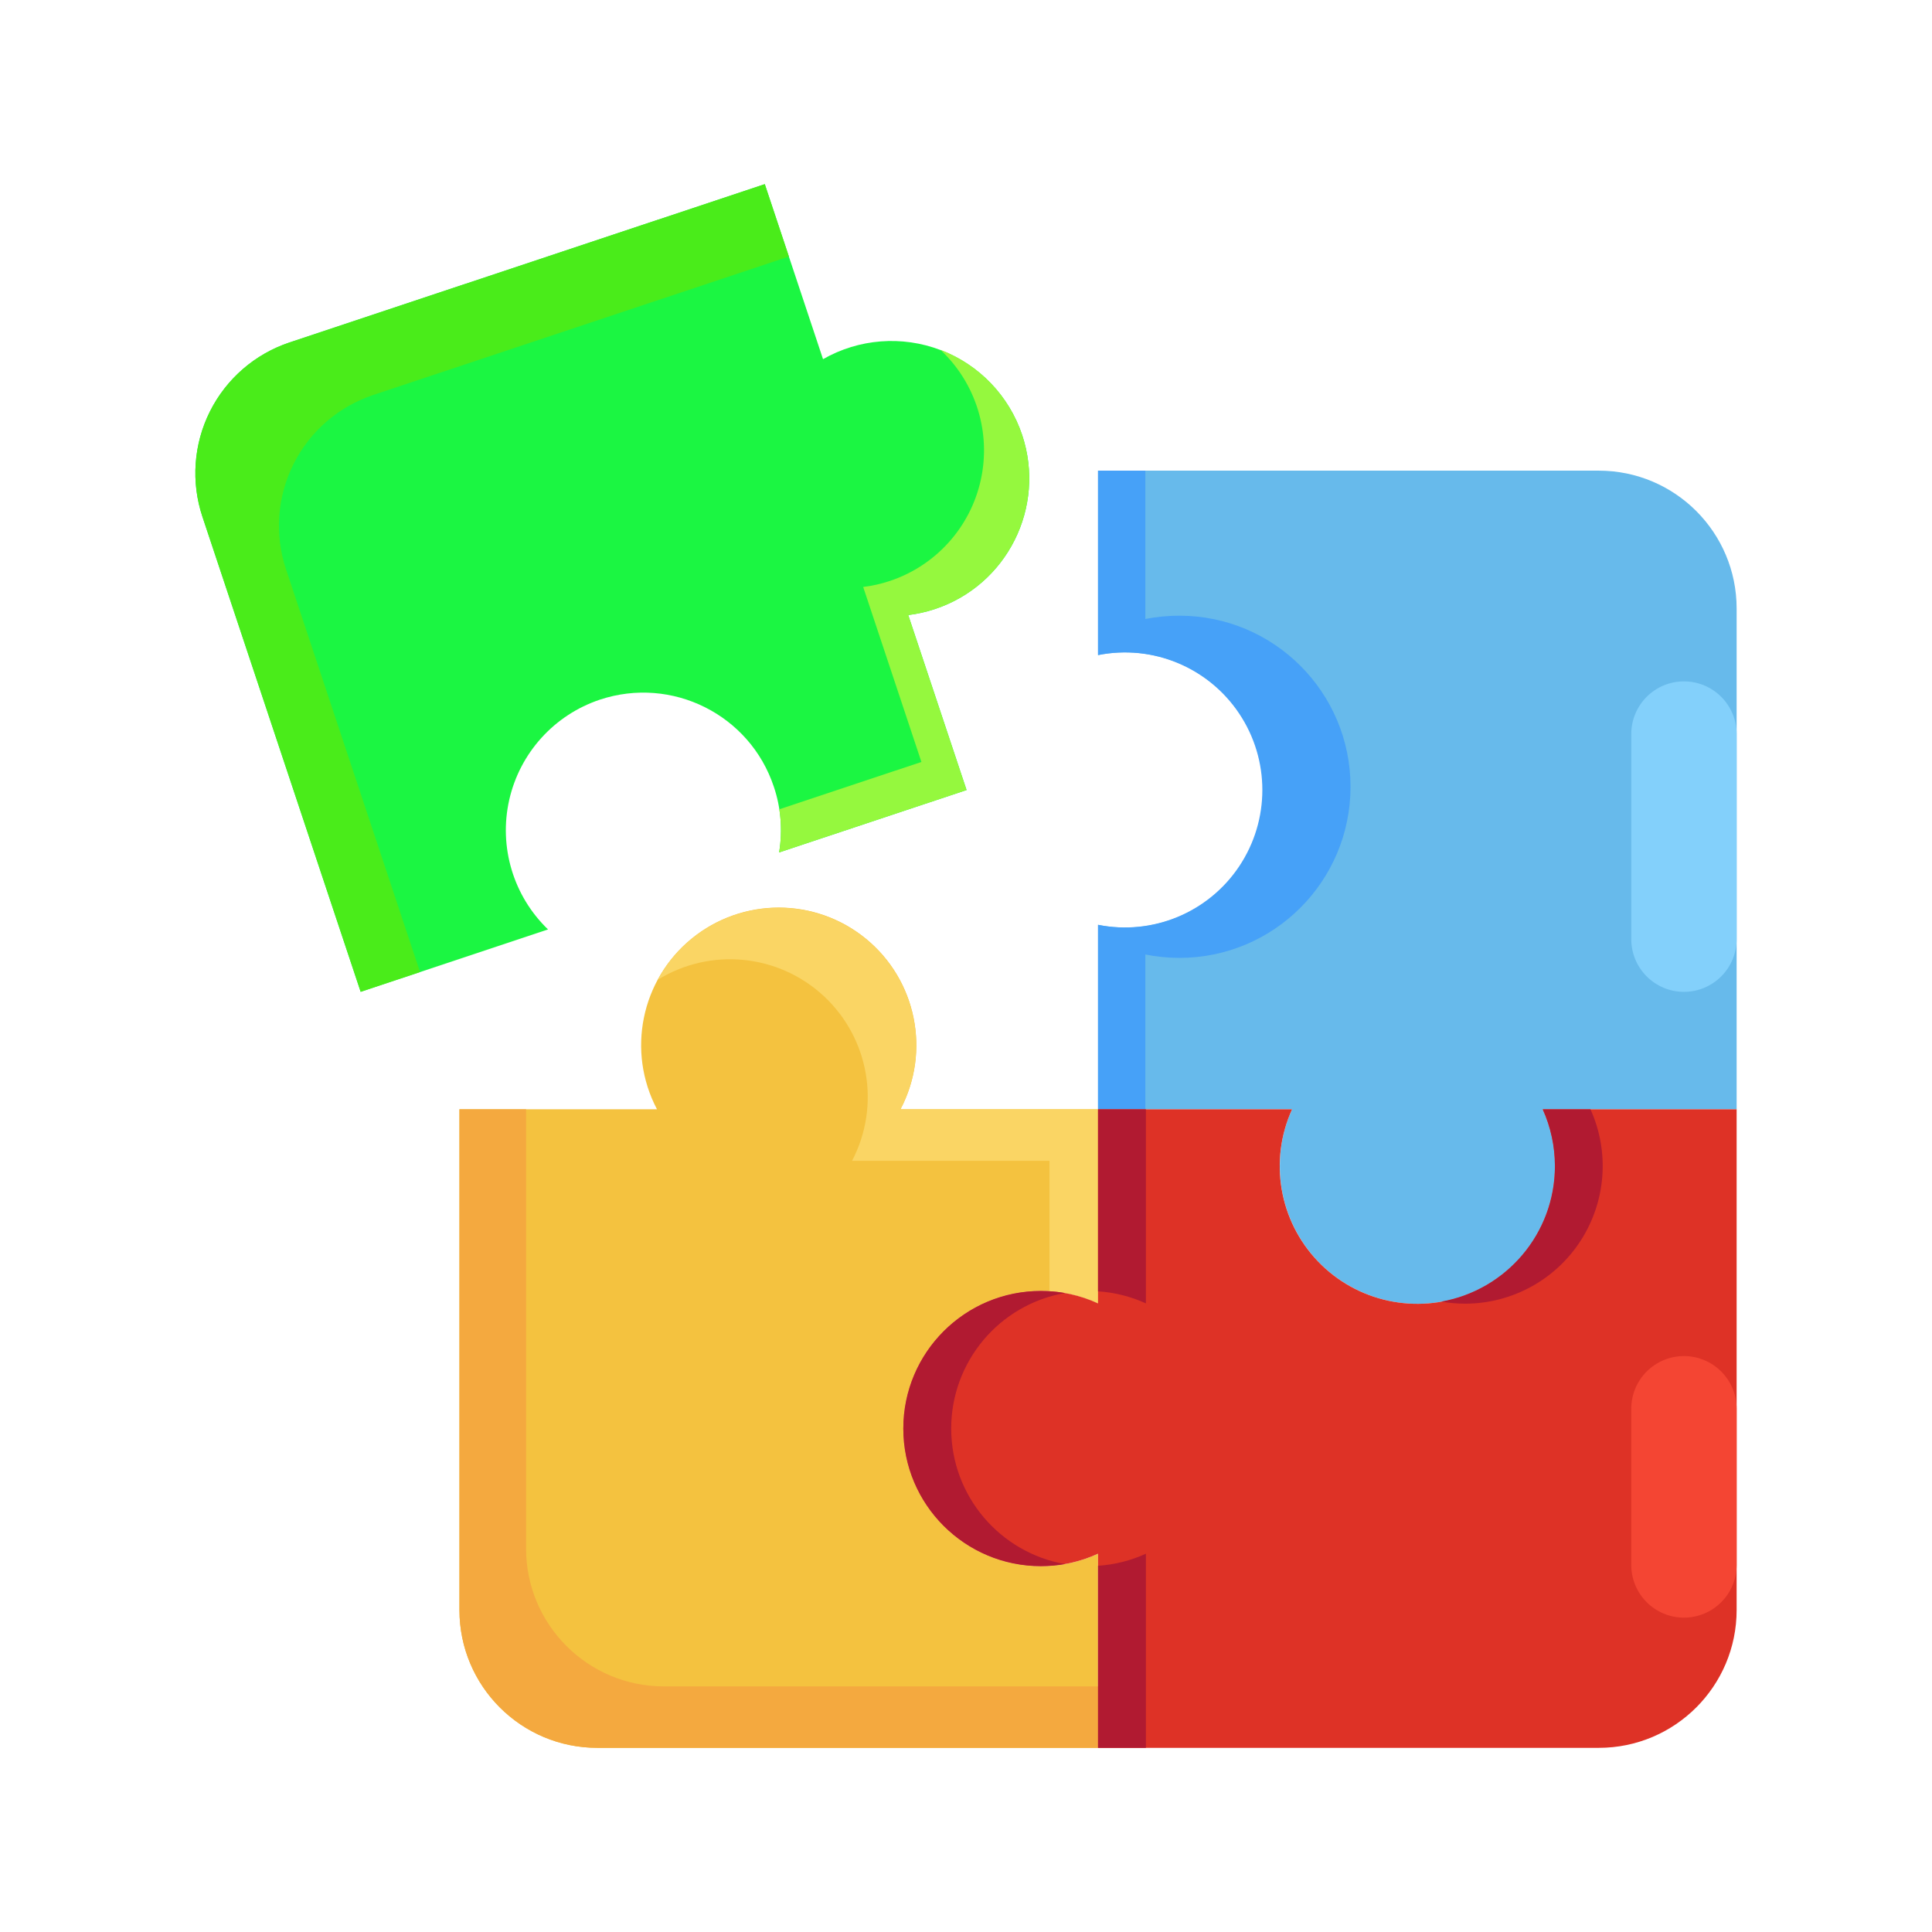
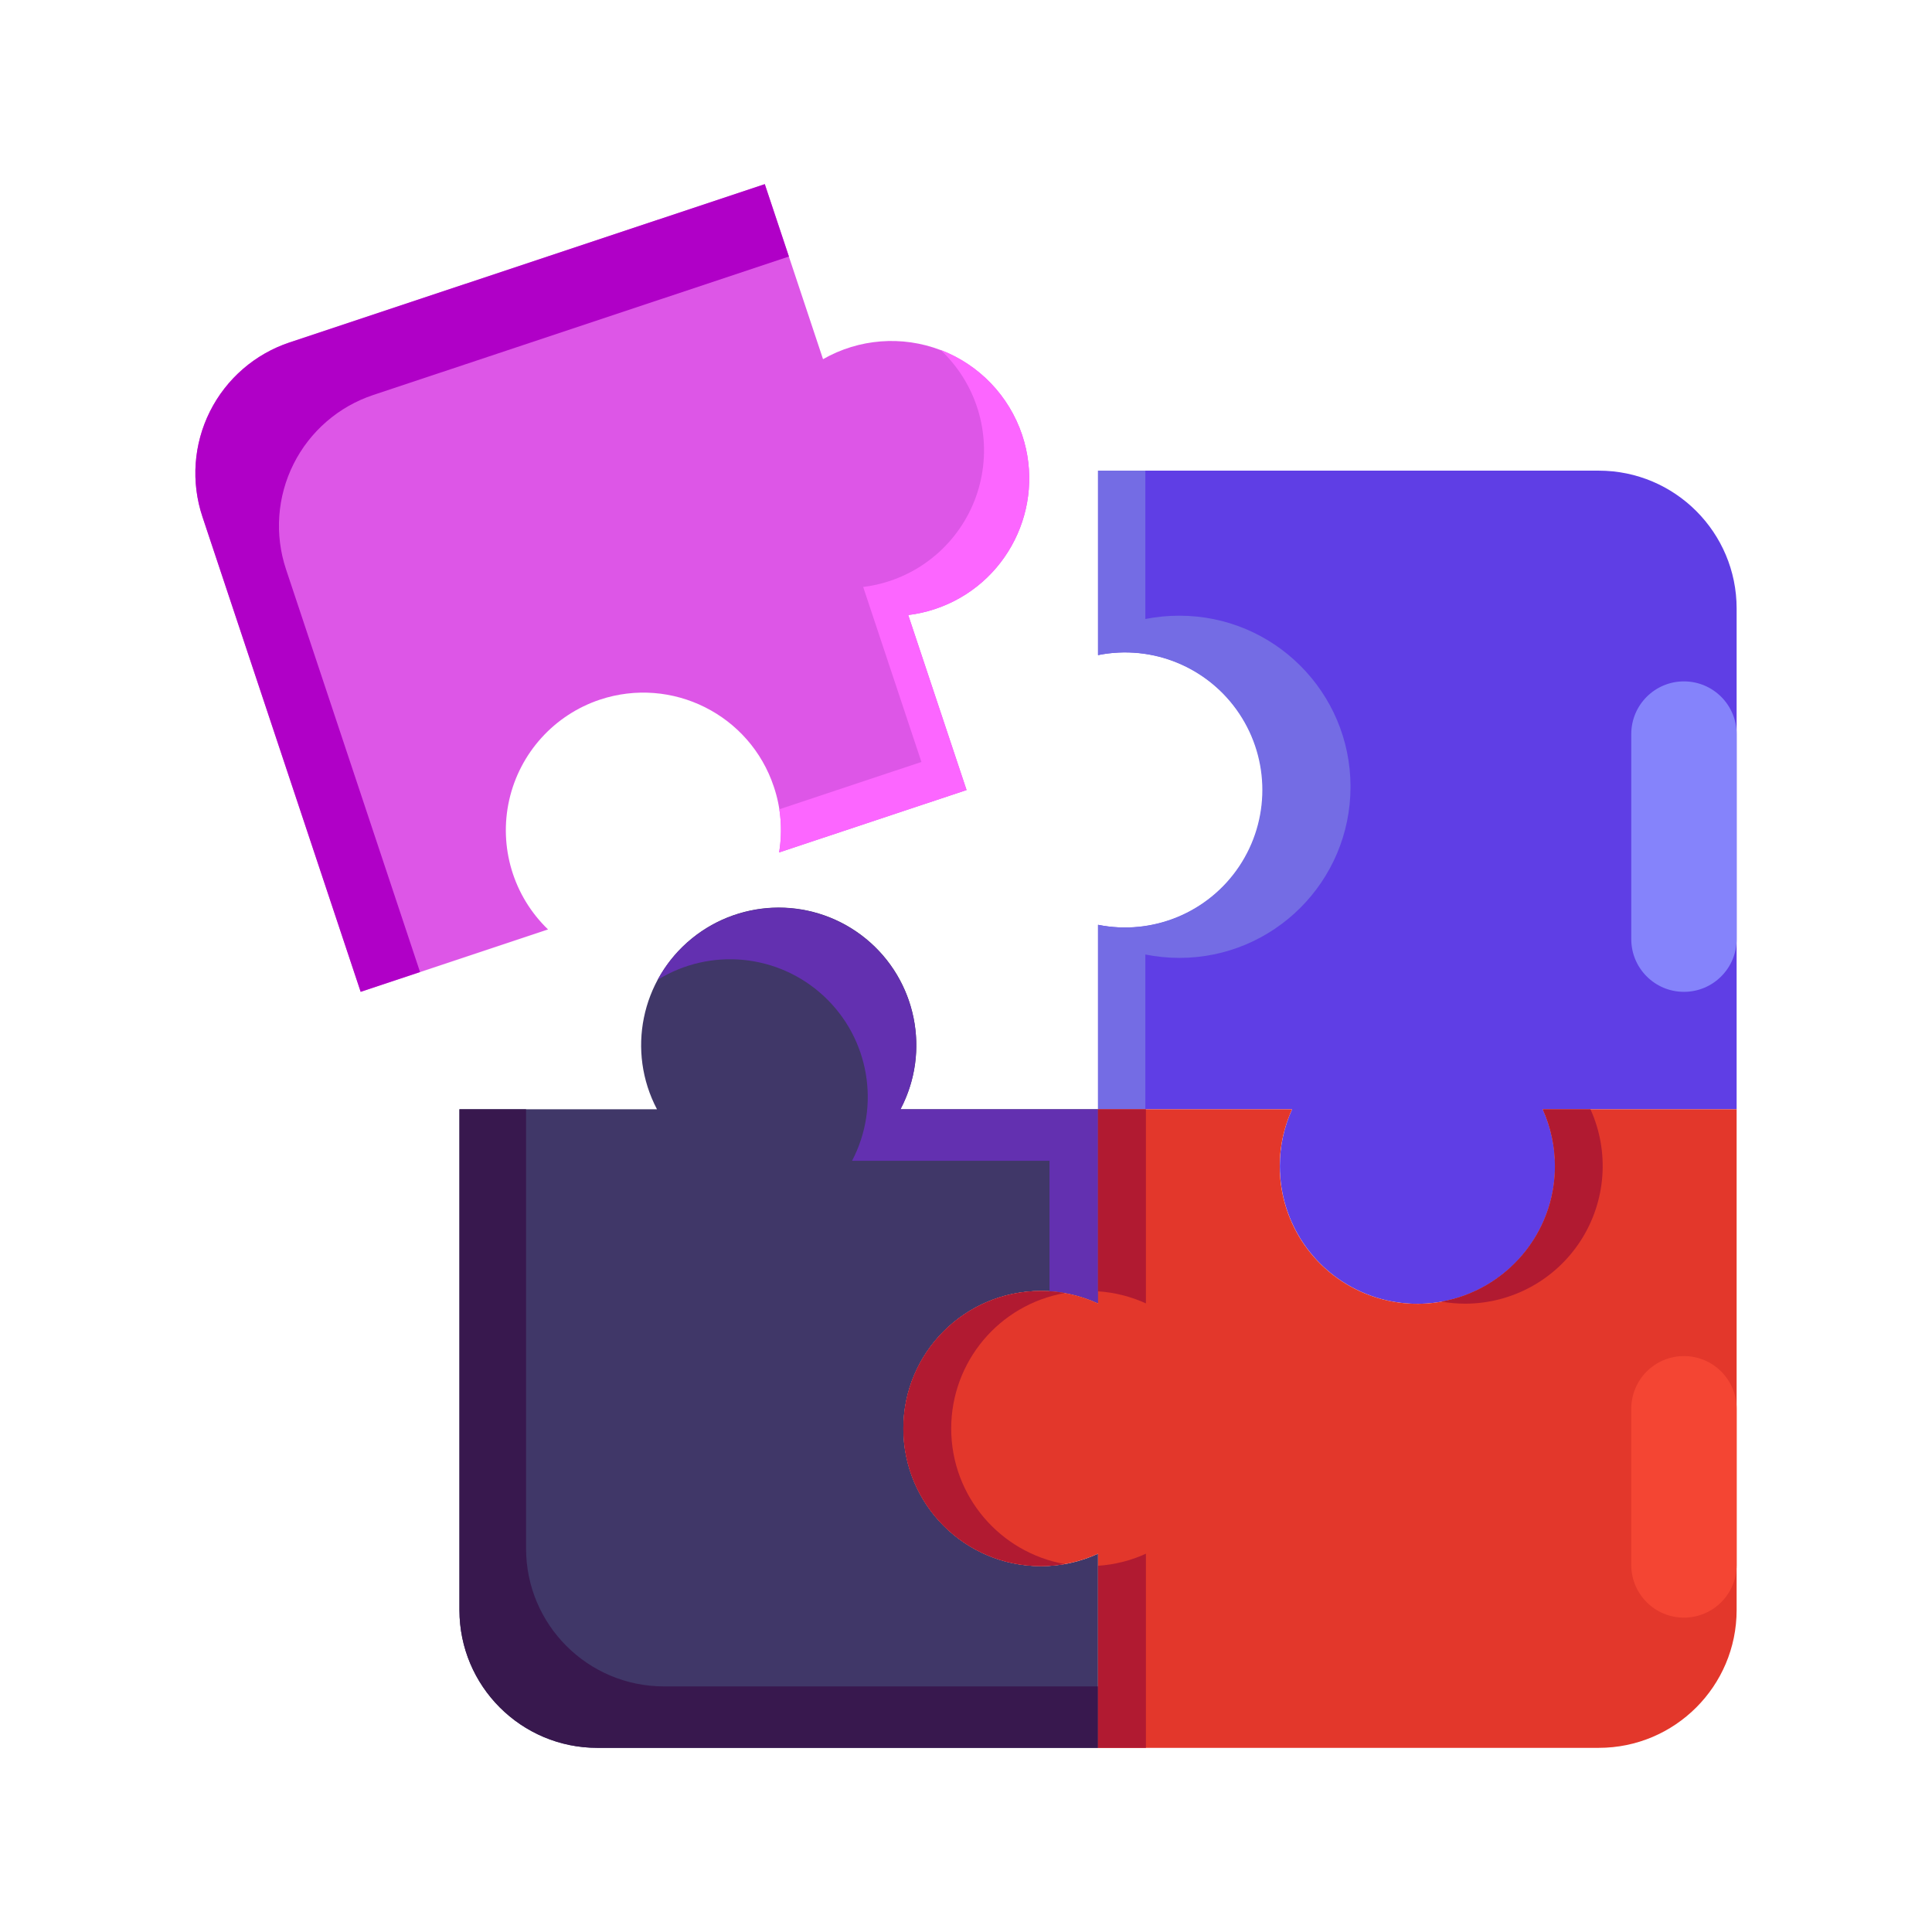
- <svg xmlns="http://www.w3.org/2000/svg" id="SvgjsSvg1039" width="288" height="288" version="1.1">
-   <defs id="SvgjsDefs1040" />
-   <g id="SvgjsG1041">
-     <svg data-name="Layer 2" viewBox="0 0 2050 2050" width="288" height="288">
-       <path fill="#1bf642" d="M1084.6 461.6a146 146 0 0 1-92.4 184.6 144.5 144.5 0 0 1-28.5 6.4l61.9 185.7-198.9 66.2a143.8 143.8 0 0 0-5.6-69.7C795.7 758.3 713 717 636.5 742.4a146.1 146.1 0 0 0-55 243.8l-198.8 66.2-167.9-504.1a146.2 146.2 0 0 1 92.6-185l504.1-167.9 61.8 185.7a146.3 146.3 0 0 1 211.3 80.5Z" class="colorf8881b svgShape" />
-       <path fill="#95f83e" d="M1084.6 461.6a146 146 0 0 0-86.7-90.4 146.1 146.1 0 0 1-53.6 245.2 143.5 143.5 0 0 1-28.4 6.4l61.8 185.7-150.8 50.2a143.5 143.5 0 0 1-.2 45.8l198.9-66.2-61.9-185.7a144.5 144.5 0 0 0 28.5-6.4 146 146 0 0 0 92.4-184.6Z" class="colorf89a3e svgShape" />
-       <path fill="#4aec1a" d="M303.5 604.1a146.2 146.2 0 0 1 92.6-185l441-146.9-25.6-76.8-504.1 167.9a146.2 146.2 0 0 0-92.6 185l167.9 504.1 63-21Z" class="colorf08013 svgShape" />
-       <path fill="#67baeb" d="M1842.7 1177h-205.8a146 146 0 1 1-278.9 60.3 144.7 144.7 0 0 1 13-60.3h-205.9V981.3a146 146 0 1 0 0-286.2V499.4h531.3a146.3 146.3 0 0 1 146.3 146.3Z" class="color67baeb svgShape" />
-       <path fill="#46a1f8" d="M1215.3 1012.8a186.5 186.5 0 0 0 36.1 3.6A181.6 181.6 0 0 0 1433 834.8c0-100.3-81.3-181.5-181.6-181.5a186.5 186.5 0 0 0-36.1 3.5V499.4h-50.2v195.7a145.9 145.9 0 1 1 0 286.2V1177h50.2Z" class="color46a1f8 svgShape" />
-       <path fill="#f4c23f" d="M958.6 1515.8a146 146 0 0 0 145.9 146 144.3 144.3 0 0 0 60.6-13.2v206H633.8a146.3 146.3 0 0 1-146.3-146.3V1177h209.6a146 146 0 1 1 258.4 0h209.6v206a144.3 144.3 0 0 0-60.6-13.2 146 146 0 0 0-145.9 146Z" class="colorf4c23f svgShape" />
-       <path fill="#fad564" d="M955.5 1177a146 146 0 0 0-257.7-137.3 146.1 146.1 0 0 1 206.3 192h209.5v138.4a143.1 143.1 0 0 1 51.5 12.9v-206Z" class="colorfad564 svgShape" />
-       <path fill="#f4a93f" d="M704.5 1789.4a146.3 146.3 0 0 1-146.3-146.3V1177h-70.7v531.3a146.3 146.3 0 0 0 146.3 146.3h531.3v-65.2Z" class="colorf4a93f svgShape" />
-       <path fill="#de3226" d="M1842.7 1177v531.3a146.3 146.3 0 0 1-146.3 146.3h-531.3v-206a144.3 144.3 0 0 1-60.6 13.2 146 146 0 0 1 0-292 144.3 144.3 0 0 1 60.6 13.2v-206H1371a146 146 0 1 0 278.9 60.3 146.3 146.3 0 0 0-13-60.3Z" class="colorde3226 svgShape" />
-       <path fill="#b11a31" d="M1529.3 1381.1a150.9 150.9 0 0 0 25.4 2.2 146.1 146.1 0 0 0 132.9-206.3h-50.7a146.3 146.3 0 0 1 13 60.3c0 71.9-52.1 131.7-120.6 143.8zm-313.4 1.9v-206h-50.8v193.2a144.6 144.6 0 0 1 50.8 12.8zm-206.6 132.8a146 146 0 0 1 120.6-143.8 151.8 151.8 0 0 0-25.4-2.2 146 146 0 0 0 0 292 151.8 151.8 0 0 0 25.4-2.2c-68.5-12.1-120.6-71.9-120.6-143.8zm155.8 145.6v193.2h50.8v-206a144.6 144.6 0 0 1-50.8 12.8z" class="colorb11a31 svgShape" />
-       <rect width="111.8" height="329.42" x="1730.9" y="723" fill="#83d0fb" rx="55.9" ry="55.9" class="color83d0fb svgShape" />
-       <rect width="111.8" height="277.54" x="1730.9" y="1438.9" fill="#f44533" rx="55.9" ry="55.9" class="colorf44533 svgShape" />
-     </svg>
+ <svg xmlns="http://www.w3.org/2000/svg" width="800px" height="800px" viewBox="0 0 2050 2050" data-name="Layer 2" id="Layer_2" fill="#000000">
+   <g id="SVGRepo_bgCarrier" stroke-width="0" />
+   <g id="SVGRepo_tracerCarrier" stroke-linecap="round" stroke-linejoin="round" />
+   <g id="SVGRepo_iconCarrier">
+     <defs>
+       <style>.cls-1{fill:#DD56E7;}.cls-2{fill:#fc66ff;}.cls-3{fill:#b000c7;}.cls-4{fill:#5f3ee5;}.cls-5{fill:#746ce4;}.cls-6{fill:#403768;}.cls-7{fill:#6330b0;}.cls-8{fill:#38184e;}.cls-9{fill:#e3372b;}.cls-10{fill:#b11a31;}.cls-11{fill:#8583fb;}.cls-12{fill:#f44533;}</style>
+     </defs>
+     <path class="cls-1" d="M1084.6,461.6a146,146,0,0,1-92.4,184.6,144.5,144.5,0,0,1-28.5,6.4l61.9,185.7L826.7,904.5a143.8,143.8,0,0,0-5.6-69.7C795.7,758.3,713,717,636.5,742.4a146.1,146.1,0,0,0-55,243.8l-198.8,66.2L214.8,548.3a146.2,146.2,0,0,1,92.6-185L811.5,195.4l61.8,185.7a146.3,146.3,0,0,1,211.3,80.5Z" />
+     <path class="cls-2" d="M1084.6,461.6a146,146,0,0,0-86.7-90.4,146.1,146.1,0,0,1-53.6,245.2,143.5,143.5,0,0,1-28.4,6.4l61.8,185.7L826.9,858.7a143.5,143.5,0,0,1-.2,45.8l198.9-66.2L963.7,652.6a144.5,144.5,0,0,0,28.5-6.4A146,146,0,0,0,1084.6,461.6Z" />
+     <path class="cls-3" d="M303.5,604.1a146.2,146.2,0,0,1,92.6-185l441-146.9-25.6-76.8L307.4,363.3a146.2,146.2,0,0,0-92.6,185l167.9,504.1,63-21Z" />
+     <path class="cls-4" d="M1842.7,1177H1636.9a146,146,0,1,1-278.9,60.3,144.7,144.7,0,0,1,13-60.3H1165.1V981.3a146,146,0,1,0,0-286.2V499.4h531.3a146.3,146.3,0,0,1,146.3,146.3Z" />
+     <path class="cls-5" d="M1215.3,1012.8a186.5,186.5,0,0,0,36.1,3.6A181.6,181.6,0,0,0,1433,834.8c0-100.3-81.3-181.5-181.6-181.5a186.5,186.5,0,0,0-36.1,3.5V499.4h-50.2V695.1a145.9,145.9,0,1,1,0,286.2V1177h50.2Z" />
+     <path class="cls-6" d="M958.6,1515.8a146,146,0,0,0,145.9,146,144.3,144.3,0,0,0,60.6-13.2v206H633.8a146.3,146.3,0,0,1-146.3-146.3V1177H697.1a146,146,0,1,1,258.4,0h209.6v206a144.3,144.3,0,0,0-60.6-13.2A146,146,0,0,0,958.6,1515.8Z" />
+     <path class="cls-7" d="M955.5,1177a146,146,0,0,0-257.7-137.3,146.1,146.1,0,0,1,206.3,192h209.5v138.4a143.1,143.1,0,0,1,51.5,12.9V1177Z" />
+     <path class="cls-8" d="M704.5,1789.4a146.3,146.3,0,0,1-146.3-146.3V1177H487.5v531.3a146.3,146.3,0,0,0,146.3,146.3h531.3v-65.2Z" />
+     <path class="cls-9" d="M1842.7,1177v531.3a146.3,146.3,0,0,1-146.3,146.3H1165.1v-206a144.3,144.3,0,0,1-60.6,13.2,146,146,0,0,1,0-292,144.3,144.3,0,0,1,60.6,13.2V1177H1371a146,146,0,1,0,278.9,60.3,146.3,146.3,0,0,0-13-60.3Z" />
+     <path class="cls-10" d="M1529.3,1381.1a150.9,150.9,0,0,0,25.4,2.2A146.1,146.1,0,0,0,1687.6,1177h-50.7a146.3,146.3,0,0,1,13,60.3C1649.9,1309.2,1597.8,1369,1529.3,1381.1Z" />
+     <path class="cls-10" d="M1215.9,1383V1177h-50.8v193.2A144.6,144.6,0,0,1,1215.9,1383Z" />
+     <path class="cls-10" d="M1009.3,1515.8A146,146,0,0,1,1129.9,1372a151.8,151.8,0,0,0-25.4-2.2,146,146,0,0,0,0,292,151.8,151.8,0,0,0,25.4-2.2C1061.4,1647.5,1009.3,1587.7,1009.3,1515.8Z" />
+     <path class="cls-10" d="M1165.1,1661.4v193.2h50.8v-206A144.6,144.6,0,0,1,1165.1,1661.4Z" />
+     <rect class="cls-11" height="329.42" rx="55.9" ry="55.9" width="111.8" x="1730.9" y="723" />
+     <rect class="cls-12" height="277.54" rx="55.9" ry="55.9" width="111.8" x="1730.9" y="1438.9" />
  </g>
</svg>
